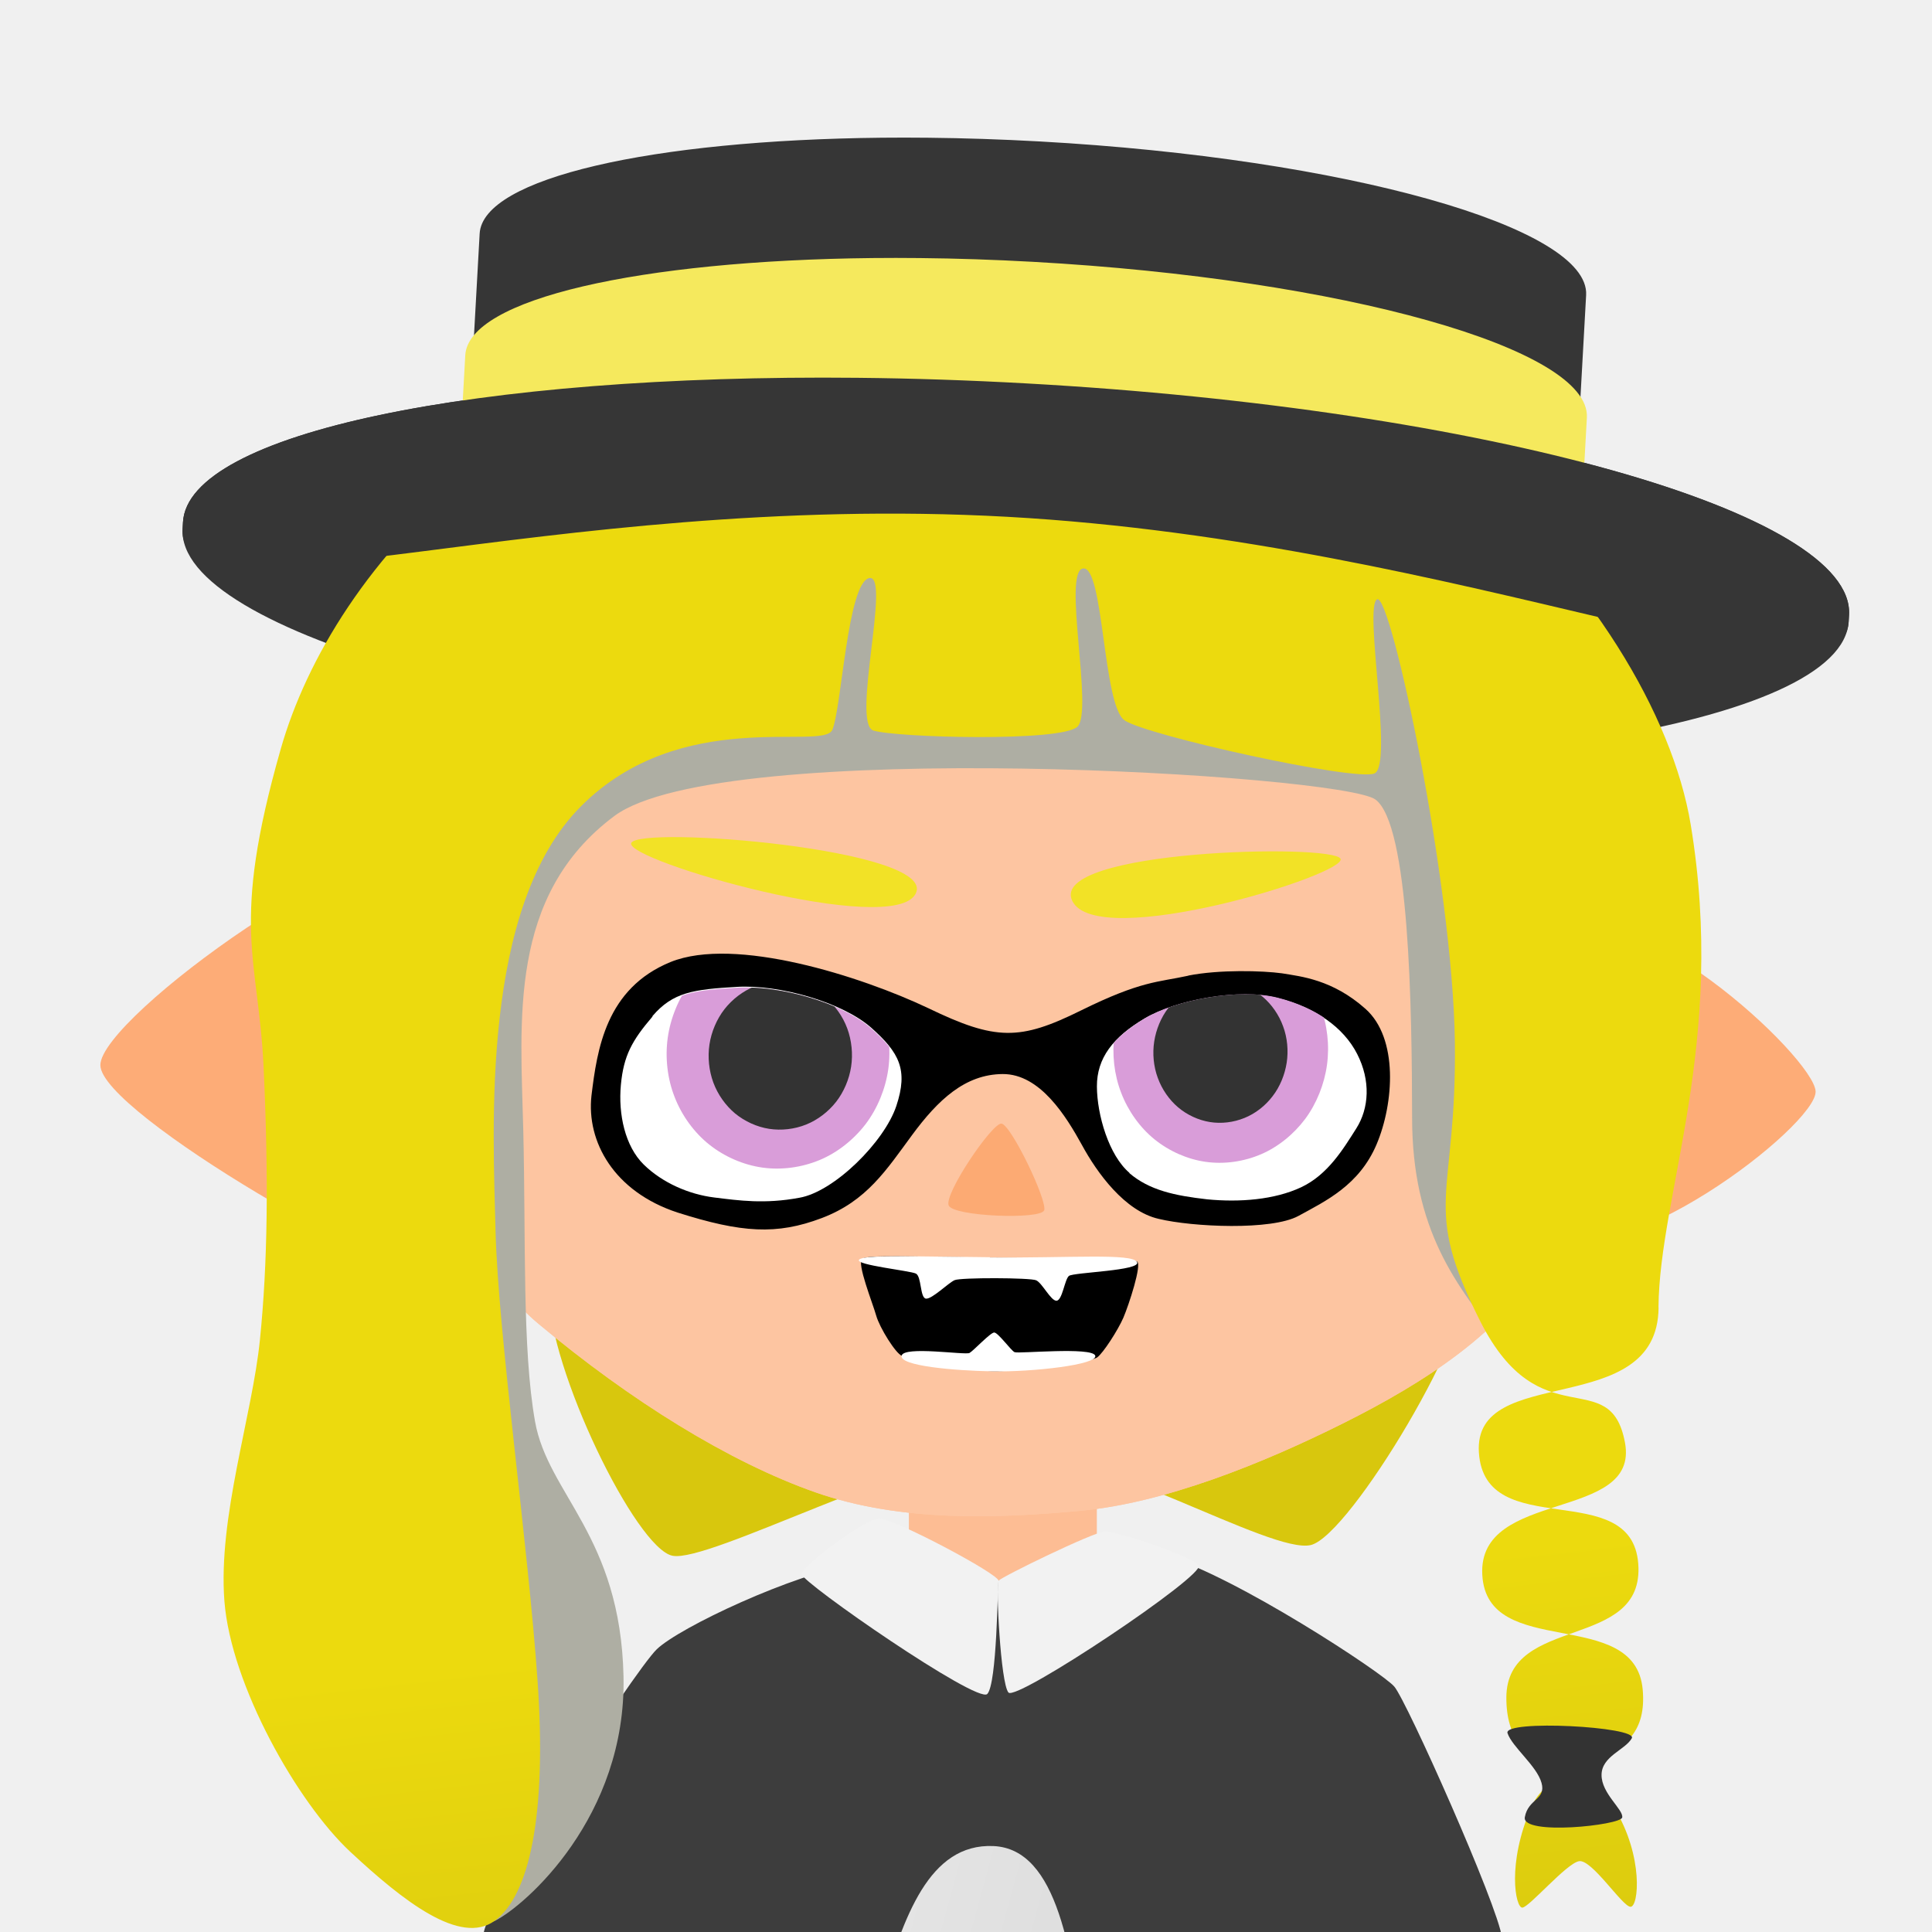
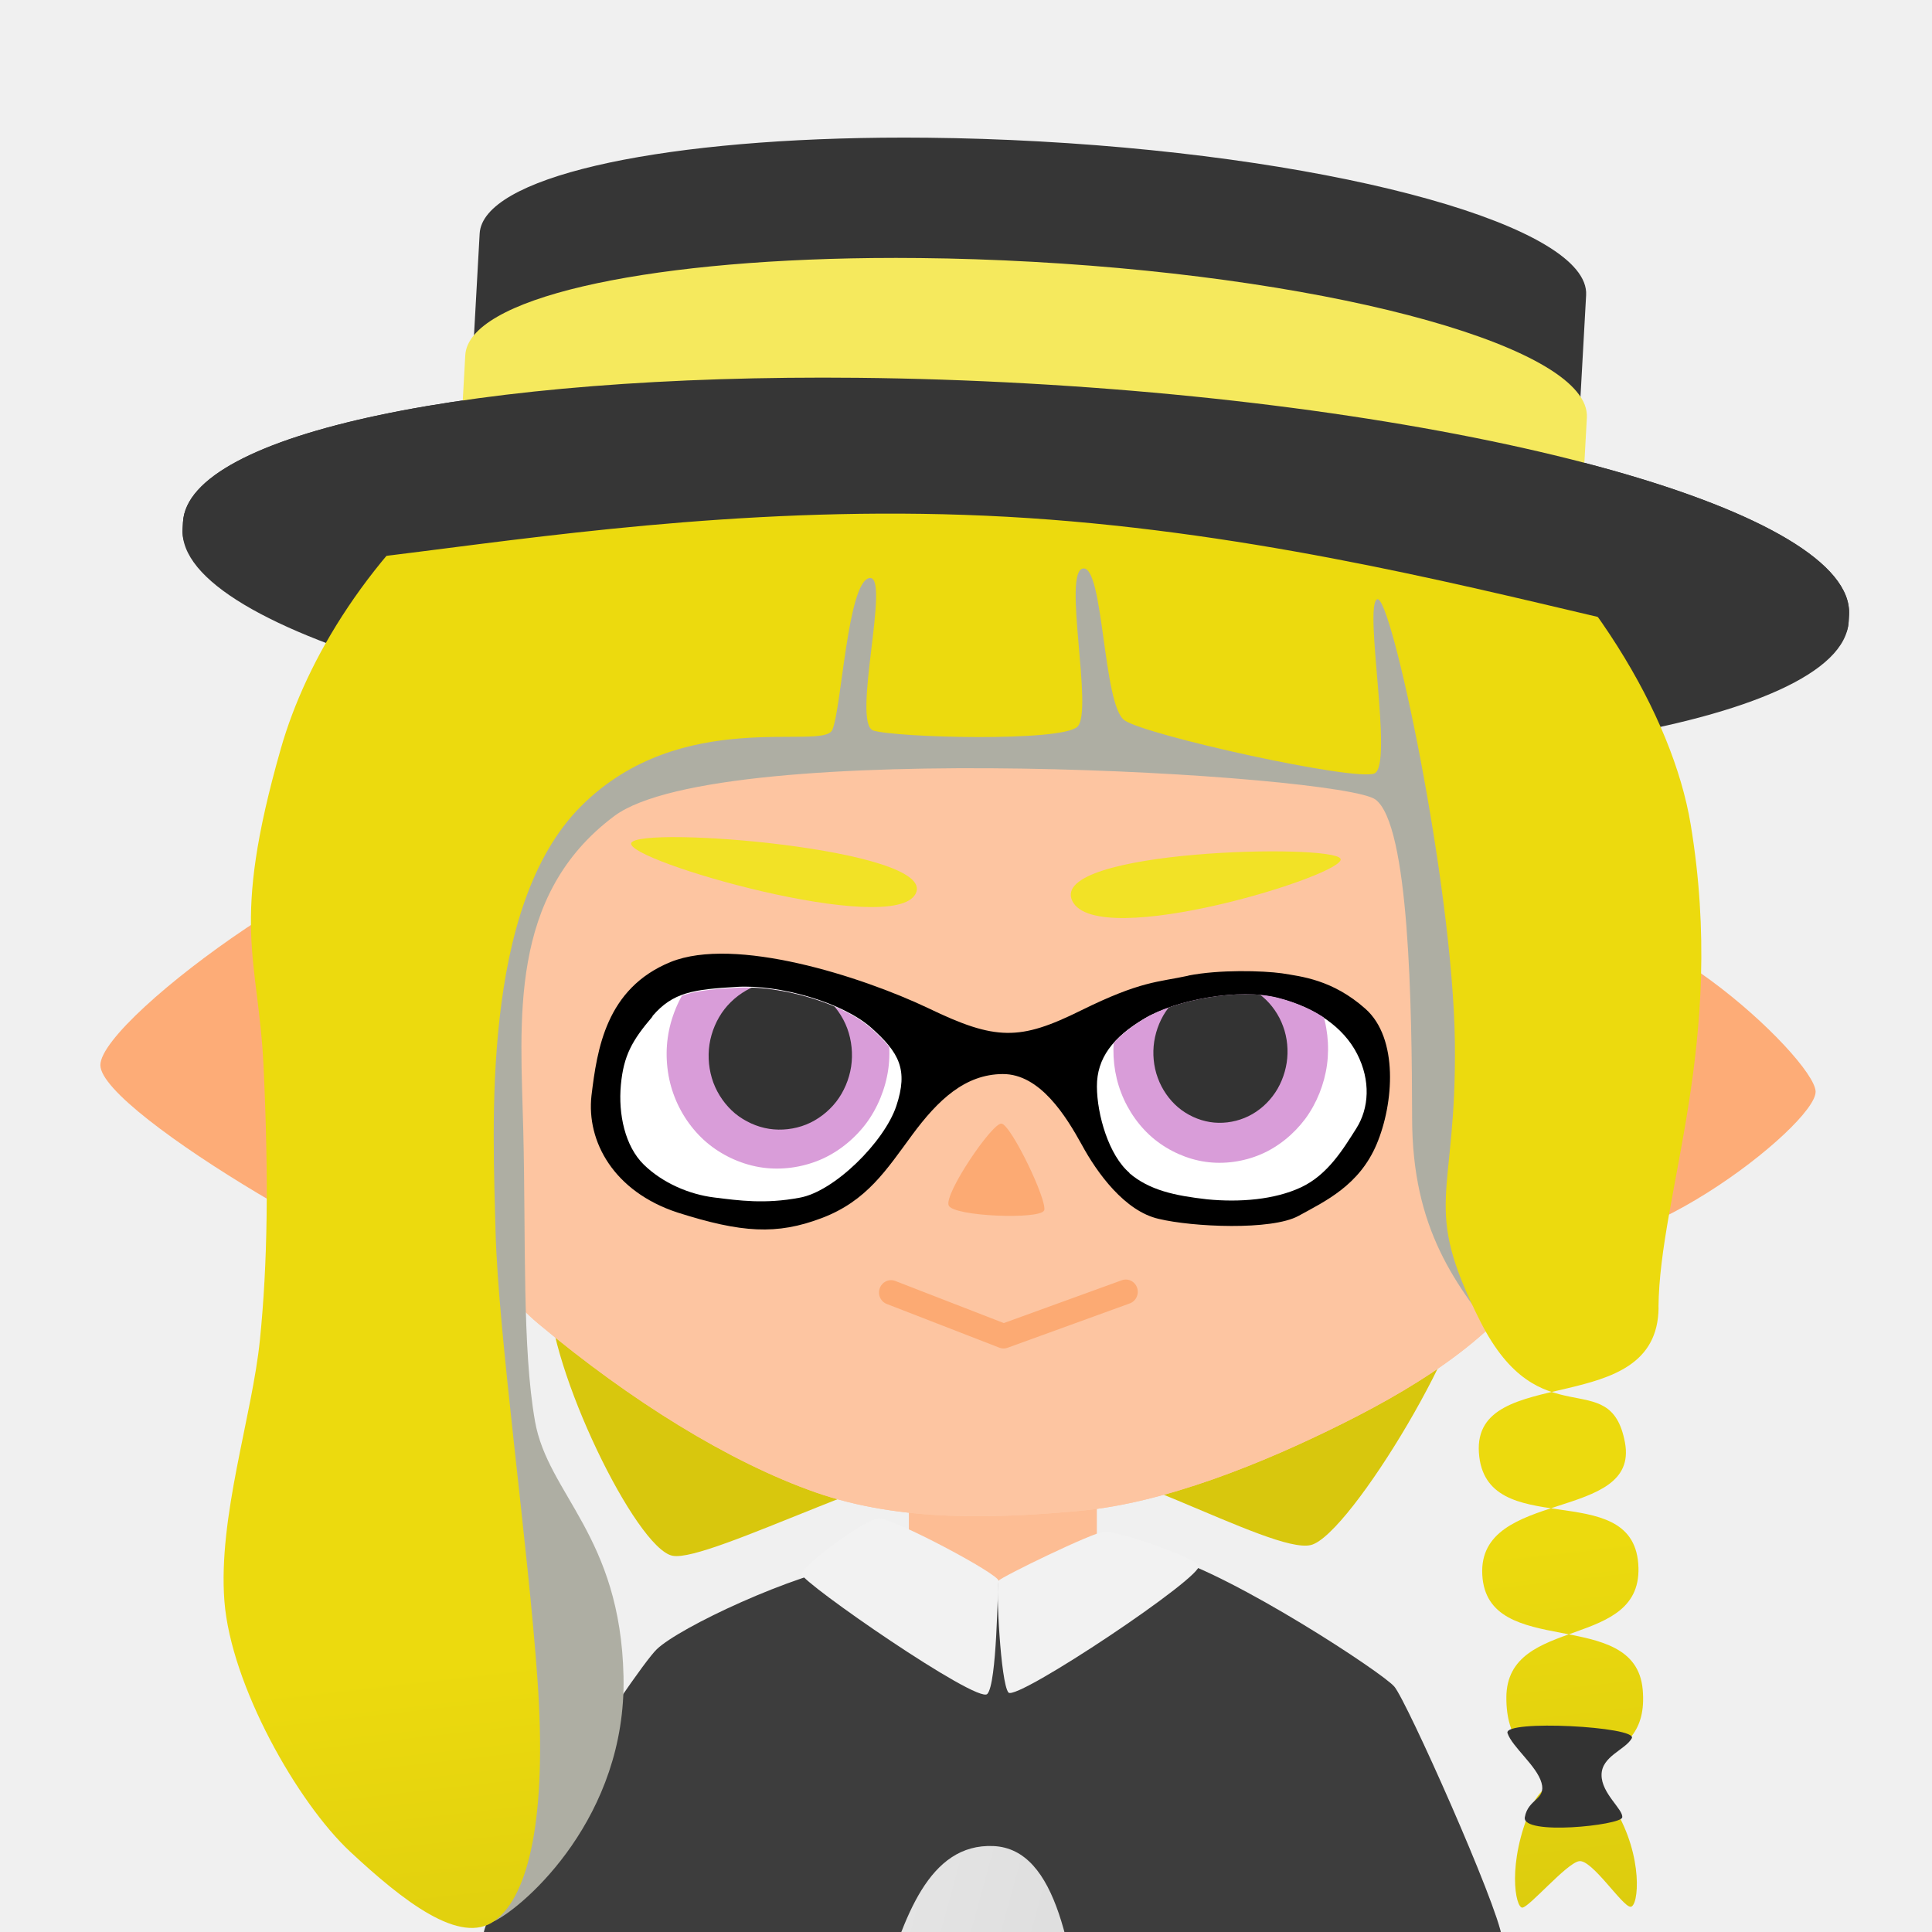
<svg xmlns="http://www.w3.org/2000/svg" xmlns:xlink="http://www.w3.org/1999/xlink" width="256" height="256" viewBox="0 0 67.733 67.733" version="1.1" id="svg1">
  <defs id="defs1">
    <linearGradient id="linearGradient22">
      <stop style="stop-color:#ffffff;stop-opacity:0;" offset="0.492" id="stop22" />
      <stop style="stop-color:#ffffff;stop-opacity:0.48;" offset="1" id="stop23" />
    </linearGradient>
    <linearGradient id="linearGradient37">
      <stop style="stop-color:#ecda0e;stop-opacity:1;" offset="0" id="stop37" />
      <stop style="stop-color:#c5b70d;stop-opacity:1;" offset="1" id="stop38" />
    </linearGradient>
    <linearGradient id="linearGradient29">
      <stop style="stop-color:#fcfcfc;stop-opacity:1;" offset="0" id="stop29" />
      <stop style="stop-color:#ebebeb;stop-opacity:1;" offset="1" id="stop30" />
    </linearGradient>
    <linearGradient id="linearGradient27">
      <stop style="stop-color:#ebebeb;stop-opacity:1;" offset="0" id="stop27" />
      <stop style="stop-color:#cfcfcf;stop-opacity:1;" offset="1" id="stop28" />
    </linearGradient>
    <linearGradient xlink:href="#linearGradient27" id="linearGradient28" x1="33.179" y1="39.344" x2="46.193" y2="42.906" gradientUnits="userSpaceOnUse" />
    <linearGradient xlink:href="#linearGradient29" id="linearGradient30" x1="41.728" y1="31.465" x2="32.837" y2="33.428" gradientUnits="userSpaceOnUse" />
    <clipPath clipPathUnits="userSpaceOnUse" id="clipPath32">
      <path id="path33" style="fill:#1b1b1b;fill-opacity:1;stroke-width:0.459;stroke-linecap:round;stroke-linejoin:round" d="m 36.255,49.895 c 0.194,-0.407 0.832,-0.768 1.618,-0.756 0.786,0.012 1.146,0.248 1.547,0.66 0.401,0.411 1.695,2.068 1.702,2.533 0.007,0.465 -0.233,1.981 -0.772,2.387 -0.539,0.406 -1.654,0.586 -2.241,0.47 -0.587,-0.116 0.249,-2.049 0.228,-2.613 -0.021,-0.564 0.02,-0.854 -0.142,-1.231 -0.161,-0.377 -0.343,-0.371 -0.704,-0.517 -0.36,-0.146 -1.447,0.296 -1.519,0.221 -0.072,-0.075 0.089,-0.746 0.283,-1.153 z" />
    </clipPath>
    <clipPath clipPathUnits="userSpaceOnUse" id="clipPath35">
      <path id="path36" style="display:inline;fill:#ffffff;stroke-width:1.182;stroke-linecap:square;stroke-miterlimit:1.5;paint-order:fill markers stroke" d="m 36.054,35.78 c 0.13,0.101 0.288,0.131 0.491,0.148 0.203,0.017 0.42,-0.003 0.586,-0.08 0.166,-0.076 0.257,-0.232 0.336,-0.352 0.078,-0.12 0.084,-0.285 -0.004,-0.441 -0.088,-0.156 -0.266,-0.271 -0.504,-0.325 -0.239,-0.054 -0.632,0.019 -0.828,0.134 -0.195,0.115 -0.294,0.24 -0.291,0.407 0.003,0.167 0.085,0.408 0.215,0.509 z" />
    </clipPath>
    <clipPath clipPathUnits="userSpaceOnUse" id="clipPath36">
      <path id="path37" style="display:inline;fill:#ffffff;stroke-width:1.13;stroke-linecap:square;stroke-miterlimit:1.5;paint-order:fill markers stroke" d="m 35.738,34.887 c -0.122,0.142 -0.169,0.229 -0.181,0.4 -0.012,0.171 0.033,0.357 0.147,0.462 0.115,0.105 0.276,0.17 0.426,0.186 0.15,0.016 0.306,0.034 0.514,-0.004 0.208,-0.038 0.506,-0.333 0.573,-0.542 0.067,-0.21 0.012,-0.309 -0.162,-0.454 -0.174,-0.145 -0.554,-0.244 -0.813,-0.225 -0.259,0.019 -0.383,0.035 -0.505,0.178 z" />
    </clipPath>
    <linearGradient xlink:href="#linearGradient37" id="linearGradient38" x1="39.022" y1="41.14" x2="40.94" y2="50.312" gradientUnits="userSpaceOnUse" />
    <clipPath clipPathUnits="userSpaceOnUse" id="clipPath7">
      <path id="path9" style="fill:url(#linearGradient9);stroke-width:0.794;stroke-linecap:round;stroke-linejoin:round" d="m 42.175,29.426 c 1.133,0.327 3.575,1.927 3.779,2.163 0.205,0.236 1.714,3.62 1.785,4.158 0.071,0.537 -2.772,-0.821 -2.684,0.594 0.088,1.415 0.369,11.534 0.2,12.056 -0.169,0.522 -0.12,0.88 -0.965,0.936 -0.844,0.056 -10.952,-0.179 -11.051,-0.991 -0.099,-0.811 0.404,-11.625 0.296,-11.779 -0.108,-0.155 -2.471,-0.407 -2.674,-0.762 -0.203,-0.355 2.491,-4.467 2.868,-4.83 0.377,-0.363 2.257,-1.25 3.316,-1.418 1.059,-0.168 1.238,0.389 2.152,0.31 0.914,-0.079 1.846,-0.764 2.979,-0.437 z" />
    </clipPath>
    <linearGradient xlink:href="#linearGradient27" id="linearGradient9" gradientUnits="userSpaceOnUse" x1="33.179" y1="39.344" x2="46.193" y2="42.906" />
    <linearGradient xlink:href="#linearGradient29" id="linearGradient11" gradientUnits="userSpaceOnUse" x1="41.728" y1="31.465" x2="32.837" y2="33.428" />
    <radialGradient xlink:href="#linearGradient22" id="radialGradient23" cx="38.266" cy="27.112" fx="38.266" fy="27.112" r="33.867" gradientTransform="matrix(-0.016884,-1.246128,1.348954,-0.01827719,2.31958,75.22422)" gradientUnits="userSpaceOnUse" />
    <linearGradient xlink:href="#linearGradient7" id="linearGradient8" x1="39.472" y1="39.675" x2="40.626" y2="48.889" gradientUnits="userSpaceOnUse" />
    <linearGradient id="linearGradient7">
      <stop style="stop-color:#ecda0e;stop-opacity:1;" offset="0" id="stop7" />
      <stop style="stop-color:#c5b70d;stop-opacity:1;" offset="1" id="stop8" />
    </linearGradient>
  </defs>
  <g id="layer1">
    <path id="path19" style="display:none;fill:#616161;fill-opacity:1;stroke-width:0.144" transform="matrix(1.843521,0,0,1.843521,-30.6667,-8.461646)" d="M 16.635,4.59 H 53.376 V 41.331 H 16.635 Z" />
    <g id="g19" style="display:none">
      <path id="rect44" style="fill:#e7c188;fill-opacity:1;stroke-width:8.819;stroke-linecap:round;stroke-linejoin:round" d="M 71.6,24.519 -2.282,18.37 -2.533,44.922 H 71.159 Z" />
      <path id="path45" style="fill:#f2dcbd;fill-opacity:1;stroke-width:8.819;stroke-linecap:round;stroke-linejoin:round" d="M 71.6,24.519 -2.282,18.37 -1.304,9.911 71.144,15.067 Z" />
      <path id="rect47" style="fill:#00c156;stroke-width:8.819;stroke-linecap:round;stroke-linejoin:round" d="M 70.175,11.337 0,7.898 -0.474,15.611 69.295,20.514 Z" />
    </g>
    <path id="path18" style="display:none;fill:#d2acac;fill-opacity:1;stroke-width:0.144" transform="matrix(1.843521,0,0,1.843521,-30.6667,-8.461646)" d="m 16.635,18.999 36.741,3.598 V 41.331 H 16.635 Z" />
    <g id="g20" style="display:none">
      <path id="path20" style="display:inline;fill:#ce9595;fill-opacity:1;stroke-width:0.144" transform="matrix(1.843521,0,0,1.843521,-30.6667,-8.461646)" d="m 17.972,20.634 12.293,1.294 -1.932,9.669 -13.036,-1.561 z" />
      <path id="path21" style="display:inline;fill:#ce9595;fill-opacity:1;stroke-width:0.144" transform="matrix(1.843521,0,0,1.843521,-30.6667,-8.461646)" d="m 33.355,22.269 12.293,1.294 -1.932,9.669 -13.036,-1.561 z" />
      <path id="path22" style="display:inline;fill:#ce9595;fill-opacity:1;stroke-width:0.144" transform="matrix(1.843521,0,0,1.843521,-30.6667,-8.461646)" d="m 47.275,23.68 12.293,1.294 -1.932,9.669 -13.036,-1.561 z" />
    </g>
    <g id="g15" transform="matrix(1.14723,0,0,1.14723,-13.12786,2.026606)" style="display:inline">
      <g id="g9" transform="matrix(1.843521,0,0,1.843521,-30.6667,-8.461646)">
        <path id="rect19720-1" style="display:inline;fill:#d8c70d;fill-opacity:1;stroke-width:0.264;stroke-linecap:round;stroke-linejoin:round;stroke-miterlimit:1.5;paint-order:fill markers stroke" d="m 31.94,25.043 c 0.004,-1.274 14.987,-0.948 15.196,-0.231 0.209,0.717 -1.909,4.271 -2.564,4.431 -0.655,0.16 -3.575,-1.621 -5.084,-1.567 -1.509,0.054 -4.893,1.862 -5.497,1.745 -0.604,-0.117 -2.056,-3.103 -2.051,-4.378 z" />
        <rect style="fill:#fdbd94;fill-opacity:1;stroke-width:0.794;stroke-linecap:round;stroke-linejoin:round" id="rect11" width="3.116" height="1.824" x="37.908" y="28.124" />
        <g id="g14">
          <path id="rect10" style="fill:url(#linearGradient28);stroke-width:0.794;stroke-linecap:round;stroke-linejoin:round" d="m 42.175,29.426 c 1.133,0.327 3.575,1.927 3.779,2.163 0.205,0.236 1.714,3.62 1.785,4.158 0.071,0.537 -2.772,-0.821 -2.684,0.594 0.088,1.415 0.369,11.534 0.2,12.056 -0.169,0.522 -0.12,0.88 -0.965,0.936 -0.844,0.056 -10.952,-0.179 -11.051,-0.991 -0.099,-0.811 0.404,-11.625 0.296,-11.779 -0.108,-0.155 -2.471,-0.407 -2.674,-0.762 -0.203,-0.355 2.491,-4.467 2.868,-4.83 0.377,-0.363 2.257,-1.25 3.316,-1.418 1.059,-0.168 1.238,0.389 2.152,0.31 0.914,-0.079 1.846,-0.764 2.979,-0.437 z" />
          <path id="rect14" style="display:inline;fill:#3d3d3d;fill-opacity:1;stroke-width:0.794;stroke-linecap:round;stroke-linejoin:round" d="m 28.129,29.59 h 22.467 c 0,0 -0.81,8.243 -2.711,9.191 -1.901,0.948 -1.131,-1.496 -2.601,-1.261 -1.47,0.235 -1.038,4.157 -3.02,3.873 -1.982,-0.284 -0.818,-7.067 -2.955,-7.16 -2.137,-0.093 -1.684,4.909 -3.401,5.074 -1.717,0.166 -1.472,-2.536 -2.612,-2.543 -1.14,-0.007 -0.652,1.734 -2.003,1.448 -1.351,-0.286 -3.164,-8.623 -3.164,-8.623 z" clip-path="url(#clipPath7)" />
        </g>
        <path id="rect12" style="fill:#f2f2f2;stroke-width:0.794;stroke-linecap:round;stroke-linejoin:round" d="m 36.131,29.726 c 0.002,-0.135 1.039,-0.91 1.276,-0.923 0.237,-0.014 2.003,0.927 1.987,1.033 -0.016,0.106 -0.025,1.706 -0.186,1.876 -0.161,0.17 -3.079,-1.851 -3.077,-1.986 z" />
        <path id="rect13" style="fill:#f2f2f2;stroke-width:0.794;stroke-linecap:round;stroke-linejoin:round" d="m 39.394,29.835 c 0.046,-0.063 1.564,-0.803 1.755,-0.815 0.19,-0.013 1.434,0.4 1.564,0.558 0.13,0.157 -3.022,2.261 -3.154,2.11 -0.132,-0.151 -0.211,-1.789 -0.165,-1.852 z" />
      </g>
      <g id="g1" transform="matrix(1.935703,0.107577,-0.107577,1.935703,-33.44772,-10.78038)" style="display:inline">
        <g id="g2" style="display:inline">
          <path id="path1" style="fill:#363636;stroke-width:0.794;stroke-linecap:round;stroke-linejoin:round" d="M 37.214,8.553 C 31.221,8.825 26.714,10.004 26.714,11.416 l 3e-6,0.106 c 0,1.614 5.888,2.923 13.151,2.923 7.263,0 13.151,-1.308 13.151,-2.922 l -1.7e-5,-0.106 c 0,-1.614 -5.888,-2.922 -13.151,-2.922 -0.908,0 -1.794,0.02 -2.651,0.059 z" />
        </g>
      </g>
      <g id="g12898-2-9" transform="matrix(3.082975,0.1100939,-0.1100939,3.082975,-70.00015,-79.12494)" style="display:inline">
        <path id="path12" style="display:inline;fill:#fdc8a5;fill-opacity:1;stroke-width:1.049;stroke-linecap:square;stroke-linejoin:round;stroke-miterlimit:1.5;paint-order:stroke fill markers" d="m 42.451,29.354 c 0.378,0.319 0.836,1.685 0.833,2.605 -0.004,0.92 0.481,1.995 0.415,2.705 -0.066,0.71 -0.356,0.672 -0.699,1.383 -0.343,0.711 -1.134,1.257 -1.921,1.686 -0.787,0.429 -1.736,0.85 -2.561,0.958 -0.825,0.107 -1.782,0.179 -2.64,-0.088 -0.858,-0.267 -1.86,-0.838 -2.803,-1.572 -0.944,-0.734 -1.48,-2.485 -1.239,-3.689 0.241,-1.204 0.612,-1.961 0.524,-2.879 -0.088,-0.918 0.304,-1.505 1.462,-1.651 1.159,-0.145 3.171,0.15 4.532,0.045 1.361,-0.105 2.981,-0.071 3.642,0.201 0.661,0.272 0.323,0.173 0.458,0.296 0,0 -0.378,-0.319 0,2e-6 z" />
        <path id="path12850-2-2" style="fill:#fdc5a1;fill-opacity:1;stroke-width:1.049;stroke-linecap:square;stroke-linejoin:round;stroke-miterlimit:1.5;paint-order:stroke fill markers" d="m 42.451,29.354 c 0.378,0.319 0.836,1.685 0.833,2.605 -0.004,0.92 0.481,1.995 0.415,2.705 -0.066,0.71 -0.356,0.672 -0.699,1.383 -0.343,0.711 -1.134,1.257 -1.921,1.686 -0.787,0.429 -1.736,0.85 -2.561,0.958 -0.825,0.107 -1.782,0.179 -2.64,-0.088 -0.858,-0.267 -1.86,-0.838 -2.803,-1.572 -0.944,-0.734 -1.48,-2.485 -1.239,-3.689 0.241,-1.204 0.612,-1.961 0.524,-2.879 -0.088,-0.918 0.304,-1.505 1.462,-1.651 1.159,-0.145 3.171,0.15 4.532,0.045 1.361,-0.105 2.981,-0.071 3.642,0.201 0.661,0.272 0.323,0.173 0.458,0.296 0,0 -0.378,-0.319 0,2e-6 z" />
        <path id="path12852-8-7" style="display:inline;fill:#fdac77;fill-opacity:1;stroke-width:1.058;stroke-linecap:square;stroke-linejoin:round;stroke-miterlimit:1.5;paint-order:stroke fill markers" d="m 27.449,34.436 c -0.012,-0.422 1.934,-2.266 2.334,-1.947 0.401,0.319 0.333,3.54 0.128,3.678 -0.205,0.138 -2.45,-1.309 -2.462,-1.731 z" transform="matrix(1.380911,0,0,1.126581,-9.256115,-4.168191)" />
        <path id="path12854-9-0" style="display:inline;fill:#fdac77;fill-opacity:1;stroke-width:1.32;stroke-linecap:square;stroke-linejoin:round;stroke-miterlimit:1.5;paint-order:stroke fill markers" d="m 42.95,32.806 c -0.737,0.532 -0.688,2.539 0.046,2.978 0.734,0.44 2.667,-1.17 2.642,-1.503 -0.024,-0.333 -1.951,-2.007 -2.688,-1.475 z" />
        <g id="g12888-7-9" transform="matrix(1.020724,0.02516209,-0.02576505,1.045184,-1.085822,-2.671835)" style="stroke-width:1.04">
          <path id="path12860-1-3" style="display:inline;fill:#fcaa73;stroke-width:1.625;stroke-linecap:square;stroke-linejoin:round;stroke-miterlimit:1.5;paint-order:stroke fill markers" d="m 39.237,35.799 c -0.032,0.09 -0.871,0.109 -0.926,0.008 -0.056,-0.102 0.37,-0.805 0.462,-0.805 0.092,-1.4e-4 0.496,0.708 0.465,0.798 z" />
          <g id="g30205" transform="matrix(-4.48929,-0.0854499,-0.00616611,5.144499,199.3271,-118.0666)" style="display:inline;stroke-width:1.04">
            <path id="rect29546" style="display:inline;fill:#000000;fill-opacity:1;stroke-width:0.51;stroke-linecap:square;stroke-miterlimit:1.5;paint-order:fill markers stroke" d="m 35.338,30.048 c 0.066,0.017 0.101,0.016 0.228,0.08 0.127,0.064 0.179,0.068 0.329,0.018 0.15,-0.049 0.427,-0.104 0.562,-0.047 0.136,0.058 0.147,0.171 0.153,0.257 0.005,0.085 -0.061,0.173 -0.201,0.202 -0.141,0.028 -0.217,0.027 -0.312,-0.011 -0.095,-0.038 -0.133,-0.098 -0.184,-0.166 -0.051,-0.068 -0.106,-0.119 -0.187,-0.125 -0.081,-0.006 -0.143,0.069 -0.18,0.118 -0.037,0.05 -0.102,0.116 -0.176,0.125 -0.074,0.01 -0.245,0.005 -0.301,-0.026 -0.056,-0.031 -0.127,-0.065 -0.159,-0.143 -0.032,-0.078 -0.033,-0.198 0.042,-0.247 0.075,-0.049 0.143,-0.05 0.185,-0.053 0.042,-0.002 0.135,0.002 0.202,0.018 z" />
            <g id="eye-open" style="display:inline;stroke-width:1.04">
              <path id="path35304" style="display:inline;fill:#ffffff;stroke-width:0.381;stroke-linecap:square;stroke-miterlimit:1.5;paint-order:fill markers stroke" d="m 36.489,30.202 c 0.041,0.047 0.057,0.076 0.059,0.13 0.002,0.054 -0.017,0.112 -0.06,0.143 -0.043,0.031 -0.102,0.048 -0.156,0.05 -0.054,0.002 -0.11,0.005 -0.184,-0.012 -0.074,-0.016 -0.176,-0.115 -0.197,-0.183 -0.021,-0.068 4.58e-4,-0.098 0.065,-0.14 0.065,-0.042 0.203,-0.066 0.295,-0.055 0.093,0.011 0.137,0.019 0.178,0.066 z" />
              <path id="path35306" style="display:inline;fill:#ffffff;stroke-width:0.388;stroke-linecap:square;stroke-miterlimit:1.5;paint-order:fill markers stroke" d="m 35.44,30.419 c -0.046,0.029 -0.102,0.035 -0.172,0.037 -0.07,0.001 -0.145,-0.009 -0.201,-0.036 -0.056,-0.027 -0.086,-0.077 -0.111,-0.116 -0.025,-0.039 -0.025,-0.09 0.008,-0.137 0.033,-0.047 0.096,-0.079 0.179,-0.091 0.083,-0.012 0.218,0.018 0.284,0.057 0.066,0.039 0.098,0.08 0.094,0.132 -0.004,0.052 -0.035,0.125 -0.082,0.154 z" />
              <g id="g35470" transform="matrix(-0.3587243,-0.01982705,-0.015364,0.3160773,49.84488,19.88405)" style="display:inline;stroke-width:1.04" mask="none" clip-path="url(#clipPath36)">
                <path id="path35360" style="fill:#d99dd9;fill-opacity:1;stroke-width:1.101;stroke-linecap:square;stroke-linejoin:round;stroke-miterlimit:1.5;paint-order:stroke fill markers" d="m 37.034,35.491 c -0.07,0.092 -0.166,0.169 -0.273,0.214 -0.107,0.045 -0.228,0.063 -0.344,0.049 -0.115,-0.014 -0.229,-0.06 -0.322,-0.129 -0.093,-0.069 -0.169,-0.167 -0.214,-0.273 -0.046,-0.106 -0.063,-0.229 -0.049,-0.344 0.014,-0.115 0.06,-0.23 0.129,-0.322 0.07,-0.092 0.166,-0.169 0.273,-0.214 0.107,-0.045 0.228,-0.063 0.344,-0.049 0.115,0.014 0.229,0.06 0.322,0.129 0.093,0.069 0.169,0.167 0.214,0.273 0.046,0.106 0.063,0.229 0.049,0.344 -0.014,0.115 -0.06,0.23 -0.129,0.322 z" mask="none" />
                <path id="path35466" style="fill:#333333;fill-opacity:1;stroke-width:0.946;stroke-linecap:square;stroke-linejoin:round;stroke-miterlimit:1.5;paint-order:stroke fill markers" d="m 36.853,35.365 c -0.046,0.059 -0.109,0.107 -0.178,0.135 -0.069,0.028 -0.148,0.038 -0.222,0.028 -0.074,-0.01 -0.147,-0.041 -0.206,-0.086 -0.059,-0.046 -0.107,-0.109 -0.135,-0.178 -0.028,-0.069 -0.038,-0.148 -0.028,-0.222 0.01,-0.074 0.041,-0.148 0.086,-0.206 0.046,-0.059 0.109,-0.107 0.178,-0.135 0.069,-0.028 0.148,-0.038 0.222,-0.028 0.074,0.01 0.147,0.041 0.206,0.086 0.059,0.046 0.107,0.109 0.135,0.178 0.028,0.069 0.038,0.148 0.028,0.222 -0.01,0.074 -0.041,0.148 -0.086,0.206 z" mask="none" />
                <ellipse style="display:none;fill:#ffffff;fill-opacity:1;stroke-width:0.065" id="path3" cx="35.957" cy="35.771" transform="matrix(0.9998947,-0.01451168,0.02083119,0.999783,0,0)" rx="0.208" ry="0.201" />
              </g>
              <g id="g35479" transform="matrix(-0.3456153,-0.01919635,-0.01496354,0.3104804,48.43596,20.00196)" style="display:inline;stroke-width:1.04" mask="none" clip-path="url(#clipPath35)">
                <path id="path35475" style="fill:#d99dd9;fill-opacity:1;stroke-width:1.101;stroke-linecap:square;stroke-linejoin:round;stroke-miterlimit:1.5;paint-order:stroke fill markers" d="m 37.146,35.445 c -0.07,0.092 -0.166,0.169 -0.273,0.214 -0.107,0.045 -0.228,0.063 -0.344,0.049 -0.115,-0.014 -0.229,-0.06 -0.322,-0.129 -0.093,-0.069 -0.169,-0.167 -0.214,-0.273 -0.046,-0.106 -0.063,-0.229 -0.049,-0.344 0.014,-0.115 0.06,-0.23 0.129,-0.322 0.07,-0.092 0.166,-0.169 0.273,-0.214 0.107,-0.045 0.228,-0.063 0.344,-0.049 0.115,0.014 0.229,0.06 0.322,0.129 0.093,0.069 0.169,0.167 0.214,0.273 0.046,0.106 0.063,0.229 0.049,0.344 -0.014,0.115 -0.06,0.23 -0.129,0.322 z" mask="none" />
                <path id="path35477" style="fill:#333333;fill-opacity:1;stroke-width:0.917;stroke-linecap:square;stroke-linejoin:round;stroke-miterlimit:1.5;paint-order:stroke fill markers" d="m 36.939,35.314 c -0.044,0.057 -0.105,0.104 -0.173,0.131 -0.067,0.027 -0.143,0.037 -0.215,0.027 -0.072,-0.01 -0.143,-0.04 -0.2,-0.084 -0.057,-0.044 -0.104,-0.106 -0.131,-0.173 -0.028,-0.067 -0.037,-0.144 -0.027,-0.215 0.01,-0.071 0.039,-0.143 0.084,-0.2 0.044,-0.057 0.105,-0.104 0.173,-0.131 0.067,-0.027 0.143,-0.037 0.215,-0.027 0.072,0.01 0.143,0.04 0.2,0.084 0.057,0.044 0.104,0.106 0.131,0.173 0.028,0.067 0.037,0.144 0.027,0.215 -0.01,0.071 -0.039,0.143 -0.084,0.2 z" mask="none" />
                <ellipse style="display:none;fill:#ffffff;fill-opacity:1;stroke-width:0.066" id="ellipse6" cx="35.982" cy="35.757" transform="matrix(0.9999029,-0.01393268,0.02160763,0.9997665,0,0)" rx="0.216" ry="0.205" />
              </g>
            </g>
            <g id="eye-close" style="display:none;stroke-width:1.04">
              <path id="rect7" style="display:inline;fill:none;stroke:#ffffff;stroke-width:0.057;stroke-linecap:round;stroke-linejoin:round;stroke-dasharray:none" d="m 36.516,30.312 c 0,0 -0.146,-0.054 -0.272,-0.056 -0.127,-0.002 -0.236,0.051 -0.236,0.051 0,0 0.109,-0.048 0.236,-0.051 0.128,-0.002 0.272,0.056 0.272,0.056 z" />
              <path id="path8" style="display:inline;fill:none;stroke:#ffffff;stroke-width:0.057;stroke-linecap:round;stroke-linejoin:round;stroke-dasharray:none" d="m 34.978,30.209 c 0,0 0.124,-0.047 0.284,-0.012 0.16,0.035 0.206,0.081 0.206,0.081 0,0 -0.044,-0.045 -0.206,-0.081 -0.162,-0.037 -0.284,0.012 -0.284,0.012 z" />
            </g>
          </g>
          <g id="g12886-0-0" transform="matrix(-4.50674,-0.2364985,-0.2364985,4.50674,208.5516,-93.54138)" style="display:inline;stroke-width:1.04">
            <path id="path12882-3-2" style="display:inline;fill:#f2e226;fill-opacity:1;stroke-width:0.542;stroke-linecap:square;stroke-miterlimit:1.5;paint-order:fill markers stroke" d="m 35.978,29.934 c -0.065,0.101 -0.584,-0.122 -0.563,-0.152 0.021,-0.03 0.627,0.051 0.563,0.152 z" />
            <path id="path12884-6-3" style="display:inline;fill:#f2e226;fill-opacity:1;stroke-width:0.55;stroke-linecap:square;stroke-miterlimit:1.5;paint-order:fill markers stroke" d="m 36.314,29.956 c 0.036,0.098 0.628,0.001 0.62,-0.037 -0.009,-0.039 -0.656,-0.061 -0.62,0.037 z" />
          </g>
-           <path id="mouth-close" style="display:none;fill:#fcaa73;stroke:#fcaa73;stroke-width:0.233;stroke-linecap:round;stroke-linejoin:round;stroke-miterlimit:1.5;stroke-dasharray:none;stroke-opacity:1;paint-order:fill markers stroke" d="m 40.261,36.571 -1.342,0.441 -1.325,-0.244 1.325,0.244 z" />
+           <path id="mouth-close" style="display:inline;fill:#fcaa73;stroke:#fcaa73;stroke-width:0.233;stroke-linecap:round;stroke-linejoin:round;stroke-miterlimit:1.5;stroke-dasharray:none;stroke-opacity:1;paint-order:fill markers stroke" d="m 40.076,36.522 -1.157,0.489 -1.116,-0.349 1.116,0.349 z" />
          <ellipse style="display:none;fill:#2d1f15;fill-opacity:1;stroke-width:0.103" id="path2" cx="36.543" cy="39.049" transform="matrix(0.998264,-0.05889836,0.06174437,0.998092,0,0)" rx="0.284" ry="0.436" />
          <g id="g40" style="display:none;stroke-width:1.04" transform="matrix(1.102404,0.02809345,-0.02686154,1.128706,-3.020271,-5.615473)">
            <path id="path40" style="display:inline;fill:none;stroke:#fcaa73;stroke-width:0.233;stroke-linecap:round;stroke-linejoin:round;stroke-miterlimit:1.5;stroke-dasharray:none;stroke-opacity:1;paint-order:fill markers stroke" d="m 40.018,36.502 c 0,0 -0.402,0.295 -0.715,0.313 -0.313,0.018 -0.477,-0.247 -0.793,-0.258 -0.316,-0.011 -0.452,0.167 -0.452,0.167" />
            <path id="path41" style="display:inline;fill:none;stroke:#fcaa73;stroke-width:0.233;stroke-linecap:round;stroke-linejoin:round;stroke-miterlimit:1.5;stroke-dasharray:none;stroke-opacity:1;paint-order:fill markers stroke" d="m 37.807,37.368 c 0,0 0.31,-0.271 0.258,-0.593 -0.052,-0.322 -0.352,-0.537 -0.352,-0.537" />
          </g>
-           <g id="mouth-open" transform="matrix(-2.452343,-0.1014522,-0.1734339,2.427883,132.5372,-34.72558)" style="display:inline;stroke-width:1.04">
+           <g id="mouth-open" transform="matrix(-2.452343,-0.1014522,-0.1734339,2.427883,132.5372,-34.72558)" style="display:none;stroke-width:1.04">
            <path id="path18-5" style="fill:#000000;fill-opacity:1;stroke-width:0.529;stroke-linecap:square;stroke-miterlimit:1.5;paint-order:fill markers stroke" d="m 35.494,30.708 c 0.021,-0.01 0.261,0.016 0.578,0.044 0.318,0.028 0.48,0.037 0.501,0.055 0.021,0.018 -0.064,0.168 -0.084,0.215 -0.02,0.046 -0.096,0.139 -0.121,0.145 -0.025,0.006 -0.242,0.034 -0.368,0.023 -0.127,-0.012 -0.378,-0.075 -0.399,-0.095 -0.021,-0.019 -0.067,-0.113 -0.082,-0.164 -0.015,-0.052 -0.046,-0.213 -0.025,-0.223 z" />
            <path id="path19-6" style="fill:#ffffff;fill-opacity:1;stroke-width:0.529;stroke-linecap:square;stroke-miterlimit:1.5;paint-order:fill markers stroke" d="m 36.073,30.75 c 0.311,0.029 0.498,0.04 0.512,0.062 0.014,0.022 -0.206,0.022 -0.23,0.031 -0.024,0.009 -0.028,0.092 -0.052,0.093 -0.024,4.31e-4 -0.08,-0.07 -0.103,-0.083 -0.022,-0.013 -0.296,-0.04 -0.32,-0.032 -0.025,0.008 -0.068,0.074 -0.09,0.071 -0.023,-0.003 -0.021,-0.085 -0.036,-0.101 -0.016,-0.016 -0.283,-0.049 -0.26,-0.081 0.023,-0.033 0.268,0.012 0.58,0.041 z" />
            <path id="path20-2" style="fill:#ffffff;fill-opacity:1;stroke-width:0.529;stroke-linecap:square;stroke-miterlimit:1.5;paint-order:fill markers stroke" d="m 35.928,31.108 c 0.015,-0.005 0.075,-0.07 0.09,-0.068 0.015,0.002 0.071,0.078 0.086,0.089 0.015,0.011 0.262,-0.002 0.265,0.038 0.003,0.04 -0.211,0.037 -0.366,0.024 -0.155,-0.013 -0.411,-0.068 -0.393,-0.102 0.018,-0.033 0.302,0.024 0.317,0.019 z" />
          </g>
        </g>
        <g id="g12896-1-7" style="display:none">
          <path id="path12890-0-3" style="display:inline;fill:#aeaea3;stroke-width:1.058;stroke-linecap:square;stroke-linejoin:round;stroke-miterlimit:1.5;paint-order:stroke fill markers" d="m 41.155,29.634 c 1.481,0.454 0.902,0.168 1.612,1.157 0.71,0.988 2.123,3.387 1.892,4.646 -0.231,1.259 -1.558,1.731 -1.845,1.328 -0.286,-0.402 -1.084,-0.862 -1.343,-1.99 -0.259,-1.128 -0.371,-2.926 -0.711,-3.169 -0.34,-0.243 -6.864,-0.331 -7.909,0.47 -1.045,0.802 -0.657,1.728 -0.621,2.493 0.036,0.765 0.09,2.409 0.235,3.795 0.145,1.386 0.502,1.016 0.649,2.458 0.147,1.442 -0.882,1.888 -1.098,2.225 -0.217,0.337 -0.806,-1.715 -0.887,-3.925 -0.081,-2.21 0.308,-7.682 2.642,-9.478 2.334,-1.797 5.902,-0.463 7.383,-0.009 z" />
          <path id="path12892-6-6" style="fill:url(#linearGradient38);fill-opacity:1;stroke-width:1.058;stroke-linecap:square;stroke-linejoin:round;stroke-miterlimit:1.5;paint-order:stroke fill markers" d="m 36.877,26.821 c 4.095,-0.45 7.356,2.762 7.708,4.69 0.351,1.929 0.102,3.629 -0.031,4.521 -0.133,0.891 -1.867,0.838 -1.796,1.737 0.071,0.899 1.678,0.385 1.754,1.252 0.077,0.867 -1.467,0.606 -1.458,1.435 0.009,0.829 1.472,0.543 1.761,1.012 0.29,0.469 0.098,0.998 -0.011,1.057 -0.108,0.059 -0.576,-0.522 -0.702,-0.494 -0.126,0.027 -0.366,0.63 -0.522,0.601 -0.156,-0.029 -0.472,-0.566 -0.235,-1.127 0.237,-0.561 1.337,-0.366 1.252,-1.202 -0.085,-0.836 -1.688,-0.31 -1.745,-1.166 -0.057,-0.855 1.626,-0.687 1.469,-1.474 -0.157,-0.787 -1.313,-0.235 -1.779,-1.253 -0.466,-1.018 -0.183,-0.841 -0.581,-2.556 -0.398,-1.716 -0.45,-4.089 -0.585,-4.021 -0.135,0.068 -0.312,1.149 -0.502,1.232 -0.19,0.083 -1.806,-0.141 -2.023,-0.288 -0.217,-0.147 -0.188,-1.245 -0.393,-1.212 -0.205,0.033 0.086,1.125 -0.072,1.281 -0.157,0.156 -1.802,0.131 -2.022,0.064 -0.221,-0.066 0.193,-1.266 -0.023,-1.223 -0.216,0.042 -0.294,1.008 -0.384,1.222 -0.09,0.214 -2.811,0.08 -3.559,0.989 -0.748,0.909 -0.505,2.272 -0.507,3.512 -0.002,1.24 -0.065,1.734 -0.137,2.938 -0.072,1.204 0.675,4.401 0.337,4.656 -0.338,0.255 -0.554,0.061 -1.479,-0.092 -0.925,-0.153 -1.061,-1.354 -1.087,-2.314 -0.026,-0.96 0.392,-1.051 0.454,-2.177 0.062,-1.126 -0.002,-1.863 -0.018,-2.712 -0.017,-0.849 -0.138,-0.914 0.129,-3.594 0.267,-2.68 2.691,-4.845 6.786,-5.295 z" />
          <path id="path12894-3-1" style="fill:#333333;stroke-width:1.058;stroke-linecap:square;stroke-linejoin:round;stroke-miterlimit:1.5;paint-order:stroke fill markers" d="m 43.124,40.735 c 0.245,-0.208 1.027,-0.364 1.467,-0.089 0.147,0.092 -0.325,0.23 -0.324,0.404 0.001,0.197 0.686,0.246 0.529,0.366 -0.353,0.272 -1.057,0.404 -1.49,0.166 -0.147,-0.081 0.307,-0.292 0.26,-0.453 -0.051,-0.175 -0.583,-0.274 -0.442,-0.394 z" />
        </g>
        <g id="g12896-1-7-1" transform="matrix(0.9994286,-0.02294283,0.02294283,0.9994286,-1.318162,0.7074194)" style="display:inline">
          <path id="path12890-0-3-8" style="fill:#aeaea3;stroke-width:1.058;stroke-linecap:square;stroke-linejoin:round;stroke-miterlimit:1.5;paint-order:stroke fill markers" d="m 41.561,29.633 c 1.481,0.454 0.496,0.168 1.206,1.157 0.71,0.988 1.917,3.622 1.686,4.881 -0.231,1.259 -0.842,2.113 -1.325,1.532 -0.482,-0.58 -0.919,-1.131 -0.935,-2.233 -0.016,-1.103 -0.064,-2.911 -0.404,-3.154 -0.34,-0.243 -6.494,-0.541 -7.539,0.26 -1.045,0.802 -0.902,2.039 -0.862,3.13 0.04,1.091 0.016,2.157 0.153,2.878 0.137,0.722 0.861,1.123 0.909,2.516 0.048,1.393 -0.947,2.284 -1.242,2.437 -0.296,0.153 -1.886,-1.356 -1.756,-4.73 0.13,-3.374 -0.014,-6.869 2.32,-8.666 2.334,-1.797 6.308,-0.463 7.789,-0.009 z" />
          <path id="path12892-6-6-7" style="fill:url(#linearGradient8);fill-opacity:1;stroke-width:1.058;stroke-linecap:square;stroke-linejoin:round;stroke-miterlimit:1.5;paint-order:stroke fill markers" d="m 44.659,36.814 c 0.005,1.125 -1.833,0.561 -1.762,1.46 0.071,0.899 1.516,0.214 1.593,1.081 0.077,0.867 -1.299,0.515 -1.29,1.343 0.009,0.829 0.801,0.621 1.09,1.09 0.29,0.469 0.248,0.966 0.167,0.967 -0.081,0.001 -0.392,-0.473 -0.518,-0.445 -0.126,0.027 -0.486,0.462 -0.554,0.467 -0.068,0.004 -0.161,-0.434 0.076,-0.996 0.237,-0.561 1.174,-0.343 1.089,-1.179 -0.085,-0.836 -1.548,-0.263 -1.604,-1.118 -0.057,-0.855 1.555,-0.541 1.397,-1.328 -0.157,-0.787 -0.841,-0.014 -1.449,-1.183 -0.608,-1.169 -0.247,-1.196 -0.287,-2.766 -0.041,-1.57 -0.691,-4.442 -0.826,-4.375 -0.135,0.068 0.185,1.643 -0.005,1.726 -0.19,0.083 -2.266,-0.348 -2.483,-0.495 -0.217,-0.147 -0.225,-1.532 -0.43,-1.499 -0.205,0.033 0.122,1.412 -0.035,1.568 -0.157,0.156 -1.802,0.131 -2.022,0.064 -0.221,-0.066 0.157,-1.553 -0.059,-1.51 -0.216,0.042 -0.258,1.295 -0.348,1.509 -0.09,0.214 -1.496,-0.223 -2.48,0.788 -0.984,1.011 -0.831,3.204 -0.793,4.224 0.039,1.02 0.364,3.116 0.473,4.449 0.11,1.334 -0.055,2.125 -0.393,2.38 -0.338,0.255 -0.91,-0.182 -1.441,-0.664 -0.531,-0.482 -1.204,-1.638 -1.279,-2.468 -0.075,-0.831 0.252,-1.835 0.319,-2.594 0.067,-0.758 0.067,-1.599 0.002,-2.699 -0.065,-1.1 -0.353,-1.381 0.13,-3.159 0.483,-1.779 2.442,-4.218 6.539,-4.554 4.096,-0.336 7.054,2.968 7.44,5.125 0.386,2.157 -0.263,3.664 -0.258,4.789 z" />
          <path id="path12894-3-1-9" style="fill:#333333;stroke-width:1.058;stroke-linecap:square;stroke-linejoin:round;stroke-miterlimit:1.5;paint-order:stroke fill markers" d="m 44.448,41.085 c -0.062,0.116 -0.297,0.181 -0.295,0.367 10e-4,0.185 0.223,0.341 0.21,0.419 -0.013,0.078 -0.995,0.195 -0.965,0.01 0.03,-0.185 0.211,-0.175 0.161,-0.343 -0.049,-0.168 -0.296,-0.352 -0.343,-0.488 -0.047,-0.136 1.294,-0.081 1.232,0.035 z" />
        </g>
      </g>
      <g id="g16" style="display:inline">
        <g id="g3" transform="matrix(1.285573,0.07144589,-0.07144589,1.285573,-7.215638,-15.00294)">
          <path id="ellipse2" style="fill:#363636;stroke-width:0.794;stroke-linecap:round;stroke-linejoin:round" d="m 36.109,11.563 c -5.433,0.359 -9.395,1.478 -9.395,2.802 l 1.46e-4,6.36 c 0,-1.614 5.888,-2.922 13.151,-2.922 7.263,0 13.151,1.309 13.151,2.923 l -1.68e-4,-6.361 c 0,-1.614 -5.888,-2.922 -13.151,-2.922 -0.908,0 -1.794,0.02 -2.651,0.059 -0.375,0.017 -0.743,0.037 -1.106,0.061 z" />
        </g>
        <g id="g5" transform="matrix(-1.303097,-0.07241982,0.07241982,-1.303097,93.24686,39.93473)">
          <path id="ellipse5" style="fill:#f5e95d;fill-opacity:1;stroke-width:0.794;stroke-linecap:round;stroke-linejoin:round" d="m 43.621,23.526 c 5.433,-0.359 9.396,-1.478 9.396,-2.802 l -8.9e-5,-3.412 c 10e-7,1.614 -5.888,2.922 -13.151,2.922 -7.263,0 -13.152,-1.308 -13.152,-2.922 l 8.9e-5,3.412 c 0,1.614 5.888,2.922 13.151,2.922 0.908,0 1.794,-0.02 2.651,-0.059 0.375,-0.017 0.743,-0.037 1.105,-0.061 z" />
        </g>
        <g id="g17" style="display:inline" transform="matrix(1.935703,0.107577,-0.107577,1.935703,-33.44772,-10.78038)">
          <path id="path17" style="display:inline;fill:#363636;stroke-width:0.794;stroke-linecap:round;stroke-linejoin:round" d="M 37.214,8.553 C 31.221,8.825 26.714,10.004 26.714,11.416 l 3e-6,0.106 c 0,1.614 5.707,-0.912 12.971,-0.912 7.263,0 13.332,2.526 13.332,0.912 l -1.7e-5,-0.106 c 0,-1.614 -5.888,-2.922 -13.151,-2.922 -0.908,0 -1.794,0.02 -2.651,0.059 z" />
        </g>
      </g>
      <g id="g23" style="display:none" transform="matrix(1.843521,0,0,1.843521,-30.6667,-8.461646)">
        <g id="g11" transform="matrix(-0.6994942,-0.7146383,-0.7146383,0.6994942,93.21582,37.43402)">
          <path id="path10" style="display:inline;fill:url(#linearGradient11);stroke-width:0.794;stroke-linecap:round;stroke-linejoin:round" d="m 32.447,31.624 c 0.855,-0.736 1.688,-1.533 2.38,-2.199 0.692,-0.666 1.571,-1.524 2.063,-1.73 0.492,-0.206 3.097,2.358 2.382,2.95 -0.716,0.592 -1.483,1.434 -2.381,2.158 -0.897,0.724 -3.157,3.145 -4.192,2.05 -1.036,-1.095 -1.107,-2.493 -0.252,-3.229 z" />
          <path id="path11" style="fill:#fbcfb2;fill-opacity:1;stroke-width:0.923;stroke-linecap:round;stroke-linejoin:round" d="m 36.937,28.222 c 0.209,-0.98 0.767,-1.607 1.832,-2.484 1.066,-0.877 2.481,-0.328 2.909,0.897 0.428,1.225 -1.715,2.31 -1.619,2.491 0.097,0.181 0.906,-0.703 1.235,0.097 0.329,0.8 -1.055,1.313 -2.148,1.3 -1.092,-0.014 -2.419,-1.321 -2.21,-2.301 z" />
        </g>
        <g id="g25" transform="rotate(-52.798,35.73994,36.37495)">
          <path id="rect25" style="display:inline;fill:url(#linearGradient30);stroke-width:0.794;stroke-linecap:round;stroke-linejoin:round" d="m 32.317,31.607 c 0.855,-0.736 1.688,-1.533 2.38,-2.199 0.692,-0.666 1.751,-1.389 2.243,-1.594 0.492,-0.206 2.991,2.166 2.275,2.758 -0.716,0.592 -1.365,1.538 -2.262,2.263 -0.897,0.724 -2.982,3.324 -4.017,2.229 -1.036,-1.095 -1.474,-2.72 -0.619,-3.457 z" />
          <path id="rect26" style="fill:#fbcfb2;fill-opacity:1;stroke-width:0.901;stroke-linecap:round;stroke-linejoin:round" d="m 36.974,27.914 c 0.317,-0.926 0.932,-1.468 2.068,-2.193 1.136,-0.725 2.444,-0.027 2.715,1.212 0.271,1.238 -1.934,2.038 -1.862,2.225 0.072,0.187 0.961,-0.575 1.186,0.239 0.225,0.814 -1.178,1.149 -2.235,1.008 -1.057,-0.141 -2.19,-1.565 -1.873,-2.491 z" />
        </g>
      </g>
    </g>
    <path id="rect15" style="display:none;fill:#879664;fill-opacity:1;stroke-width:0.144" transform="matrix(1.843521,0,0,1.843521,-30.6667,-8.461646)" d="m 16.635,29.205 36.741,3.598 v 8.528 H 16.635 Z" />
    <path id="rect22" style="display:none;fill:url(#radialGradient23);stroke-width:0.265" d="M 4.010748e-7,-3.8164838e-8 H 67.733 L 67.733,52.012 4.010748e-7,45.379 Z" />
    <g id="g29" style="display:none">
      <path id="rect29" style="fill:#d2d2d2;stroke-width:0.265" d="m 20.988,48.37 20.245,1.841 1.744,5.037 -20.245,-1.841 z" />
      <path id="path29" style="fill:#bababa;fill-opacity:1;stroke-width:0.265" d="m 20.213,56.797 20.245,1.841 2.519,-3.39 -20.245,-1.841 z" />
    </g>
    <g id="g24" transform="matrix(1.147497,0,0,0.9172722,-9.431653,4.073551)" style="display:none">
      <path id="rect28" style="fill:#9c5208;fill-opacity:1;stroke-width:0.265" d="m 62.642,61.689 c 2.487,-0.283 4.736,0.328 6.926,1.162 l -0.533,4.843 c -2.282,-4.05e-4 -4.563,0.004 -6.845,-0.912 z" />
      <path id="rect23" style="fill:#d7b9ef;fill-opacity:1;stroke-width:0.265" d="m 11.14,54.731 c 0.46,-0.172 50.364,3.583 52.503,5.231 2.139,1.648 0.236,8.685 -3.197,9.009 -3.432,0.324 -49.929,-11.849 -50.178,-12.302 -0.249,-0.453 0.412,-1.765 0.872,-1.937 z" />
      <path id="rect24" style="fill:#c69be8;fill-opacity:1;stroke-width:0.265" d="m 11.176,54.58 c 12.922,0.182 33.358,2.083 52.369,4.958 0.339,0.245 0.407,0.484 0.46,0.762 -18.066,-1.864 -36.78,-3.863 -53.172,-5.377 z" />
      <path id="path24" style="fill:#c69be8;fill-opacity:1;stroke-width:0.265" d="m 10.728,55.023 c 17.535,1.679 36.537,4.843 53.824,6.752 0.19,0.464 0.064,0.835 -0.012,1.21 C 46.426,61.547 28.471,58.692 10.482,55.438 Z" />
      <path id="path25" style="fill:#c69be8;fill-opacity:1;stroke-width:0.265" d="m 10.413,55.58 c 16.019,2.822 35.381,7.718 53.727,9.343 0.044,0.452 -0.214,0.98 -0.424,1.186 C 45.551,64.5 27.752,60.773 10.24,56.08 c 0.007,-0.161 0.024,-0.323 0.173,-0.5 z" />
      <path id="path26" style="fill:#c69be8;fill-opacity:1;stroke-width:0.265" d="m 10.206,56.31 c 13.885,4.431 34.395,9.751 52.436,11.361 0.044,0.452 -0.912,1.202 -1.679,1.335 C 40.971,66.773 19.875,61.112 10.245,56.731 c -0.084,-0.106 -0.128,-0.244 -0.039,-0.421 z" />
      <path id="rect27" style="fill:#7d0003;fill-opacity:1;stroke-width:0.265" d="m 8.993,54.109 c 0.514,-0.479 1.939,-0.13 2.212,0.345 0.273,0.476 -0.193,2.444 -0.856,2.483 -0.663,0.039 -1.44,0.057 -1.989,-0.362 -0.549,-0.419 0.12,-1.987 0.634,-2.466 z" />
    </g>
  </g>
</svg>
